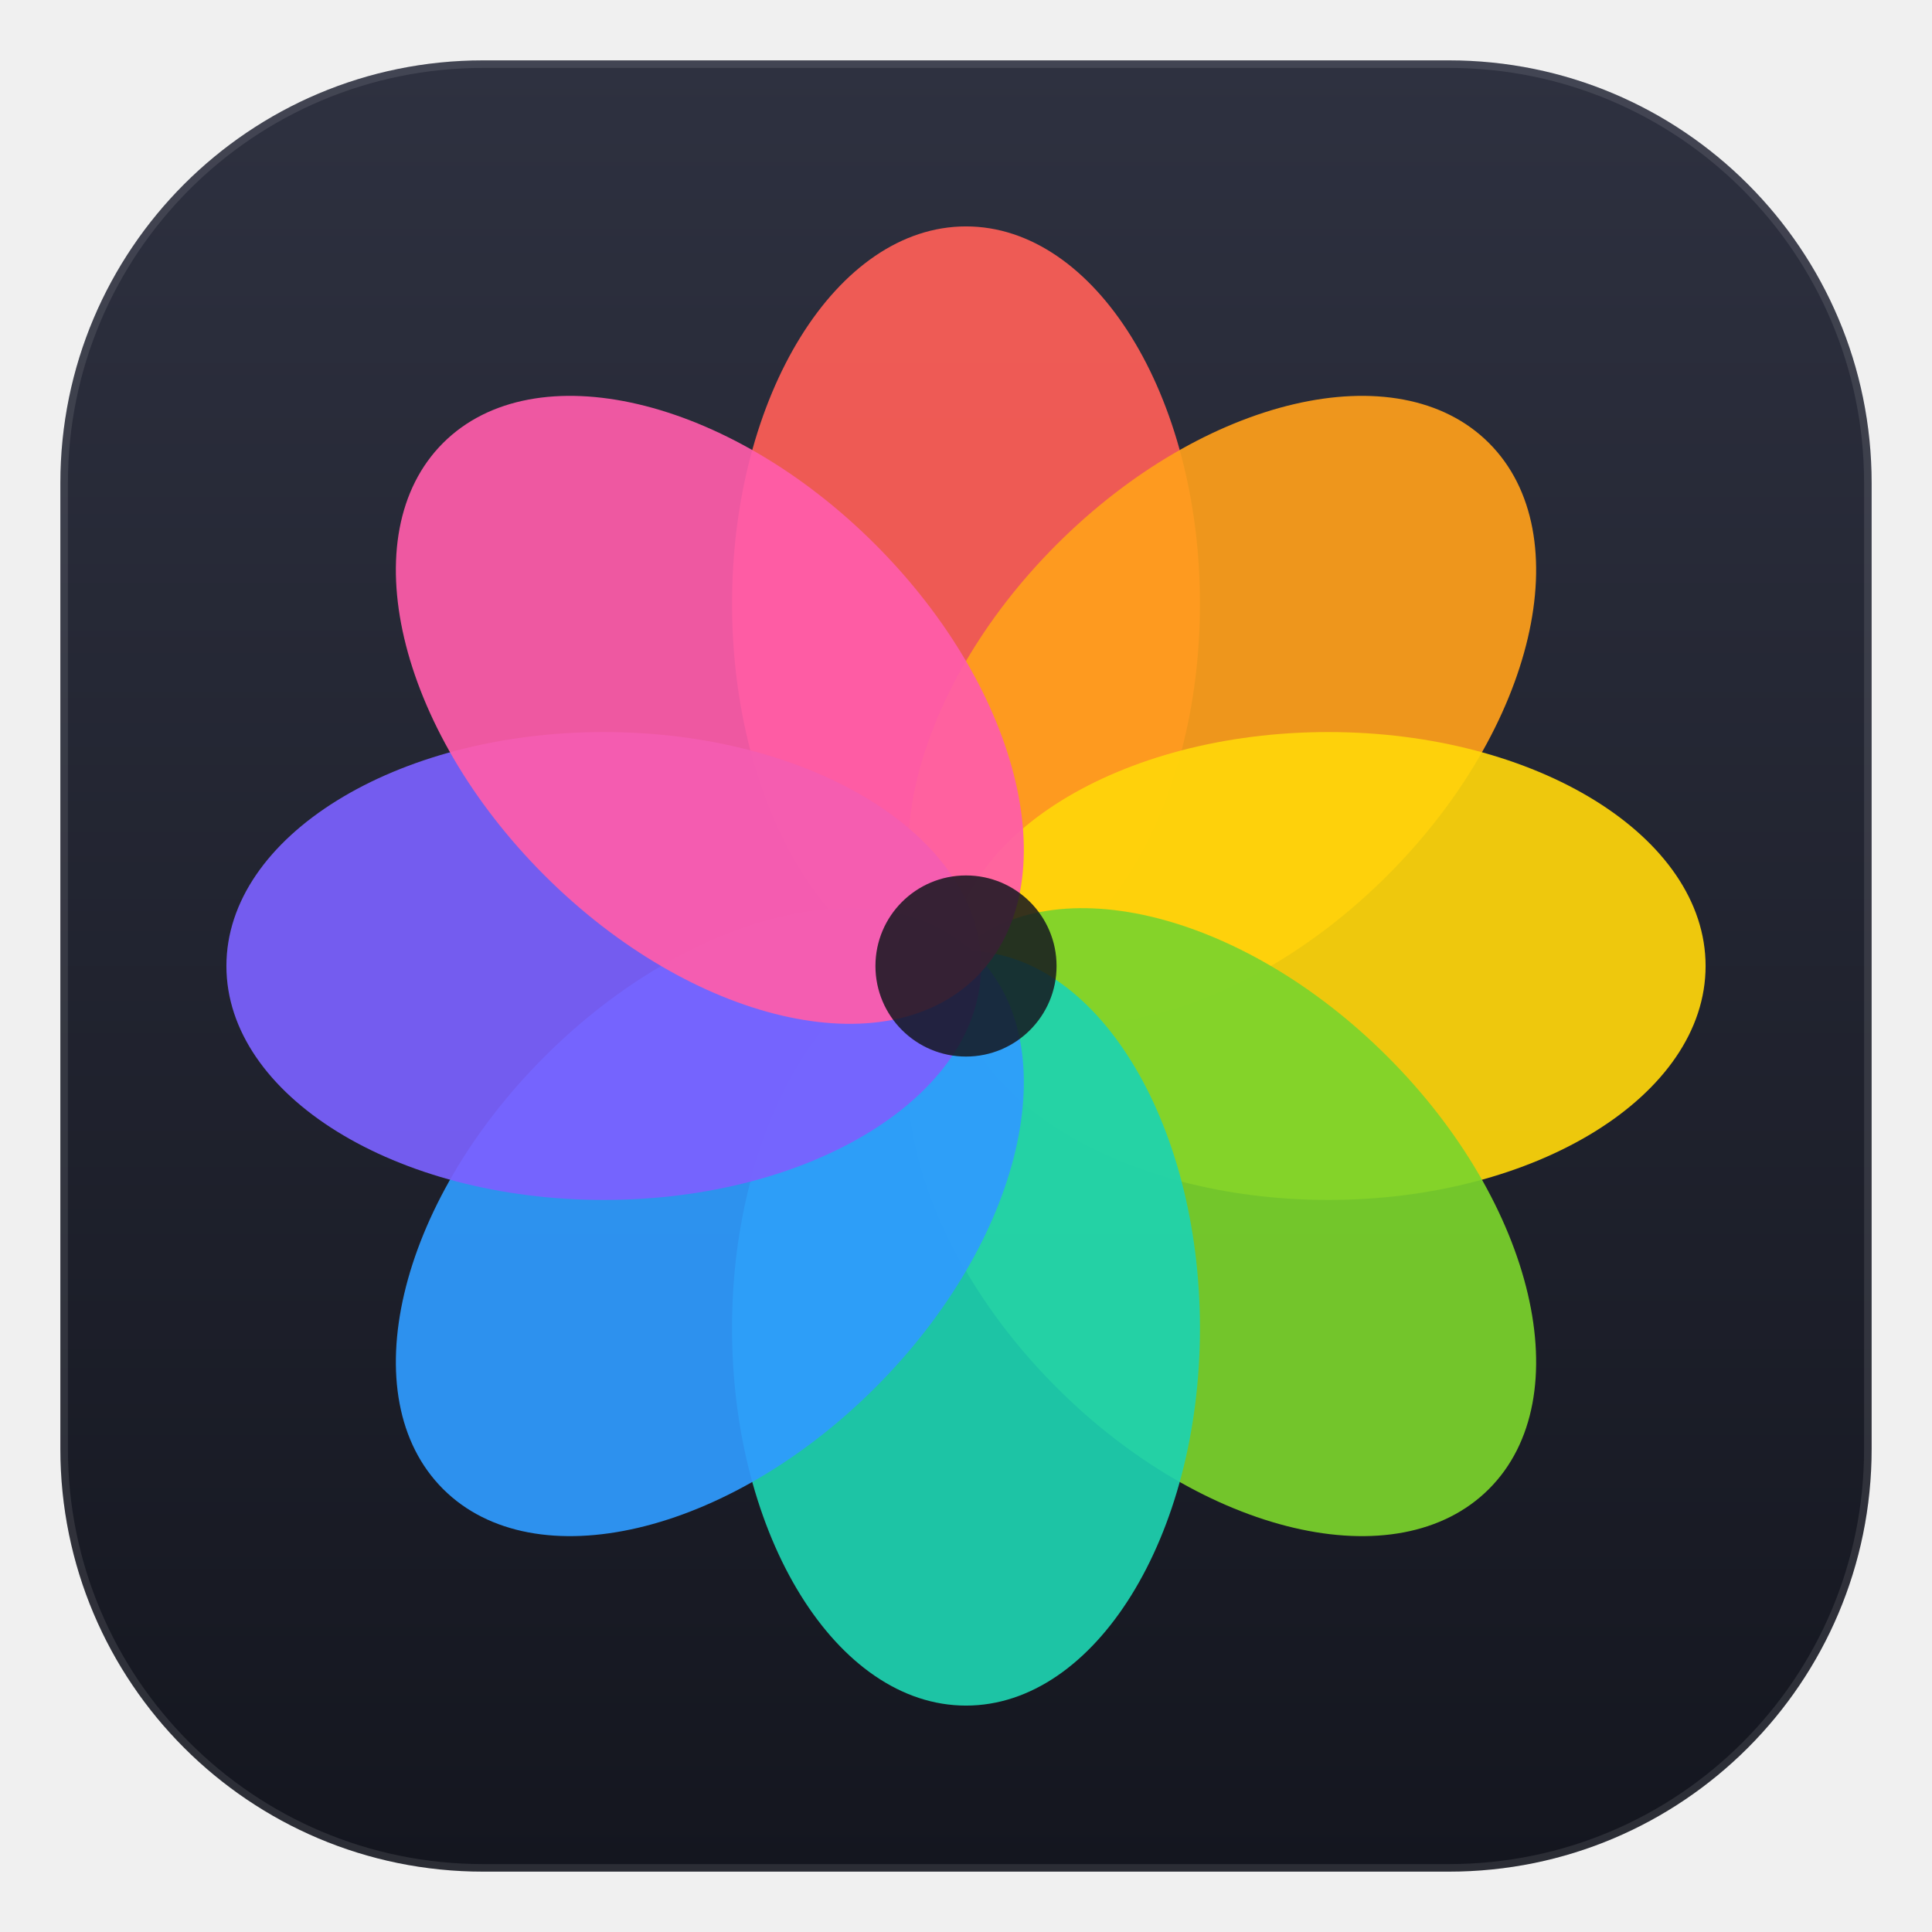
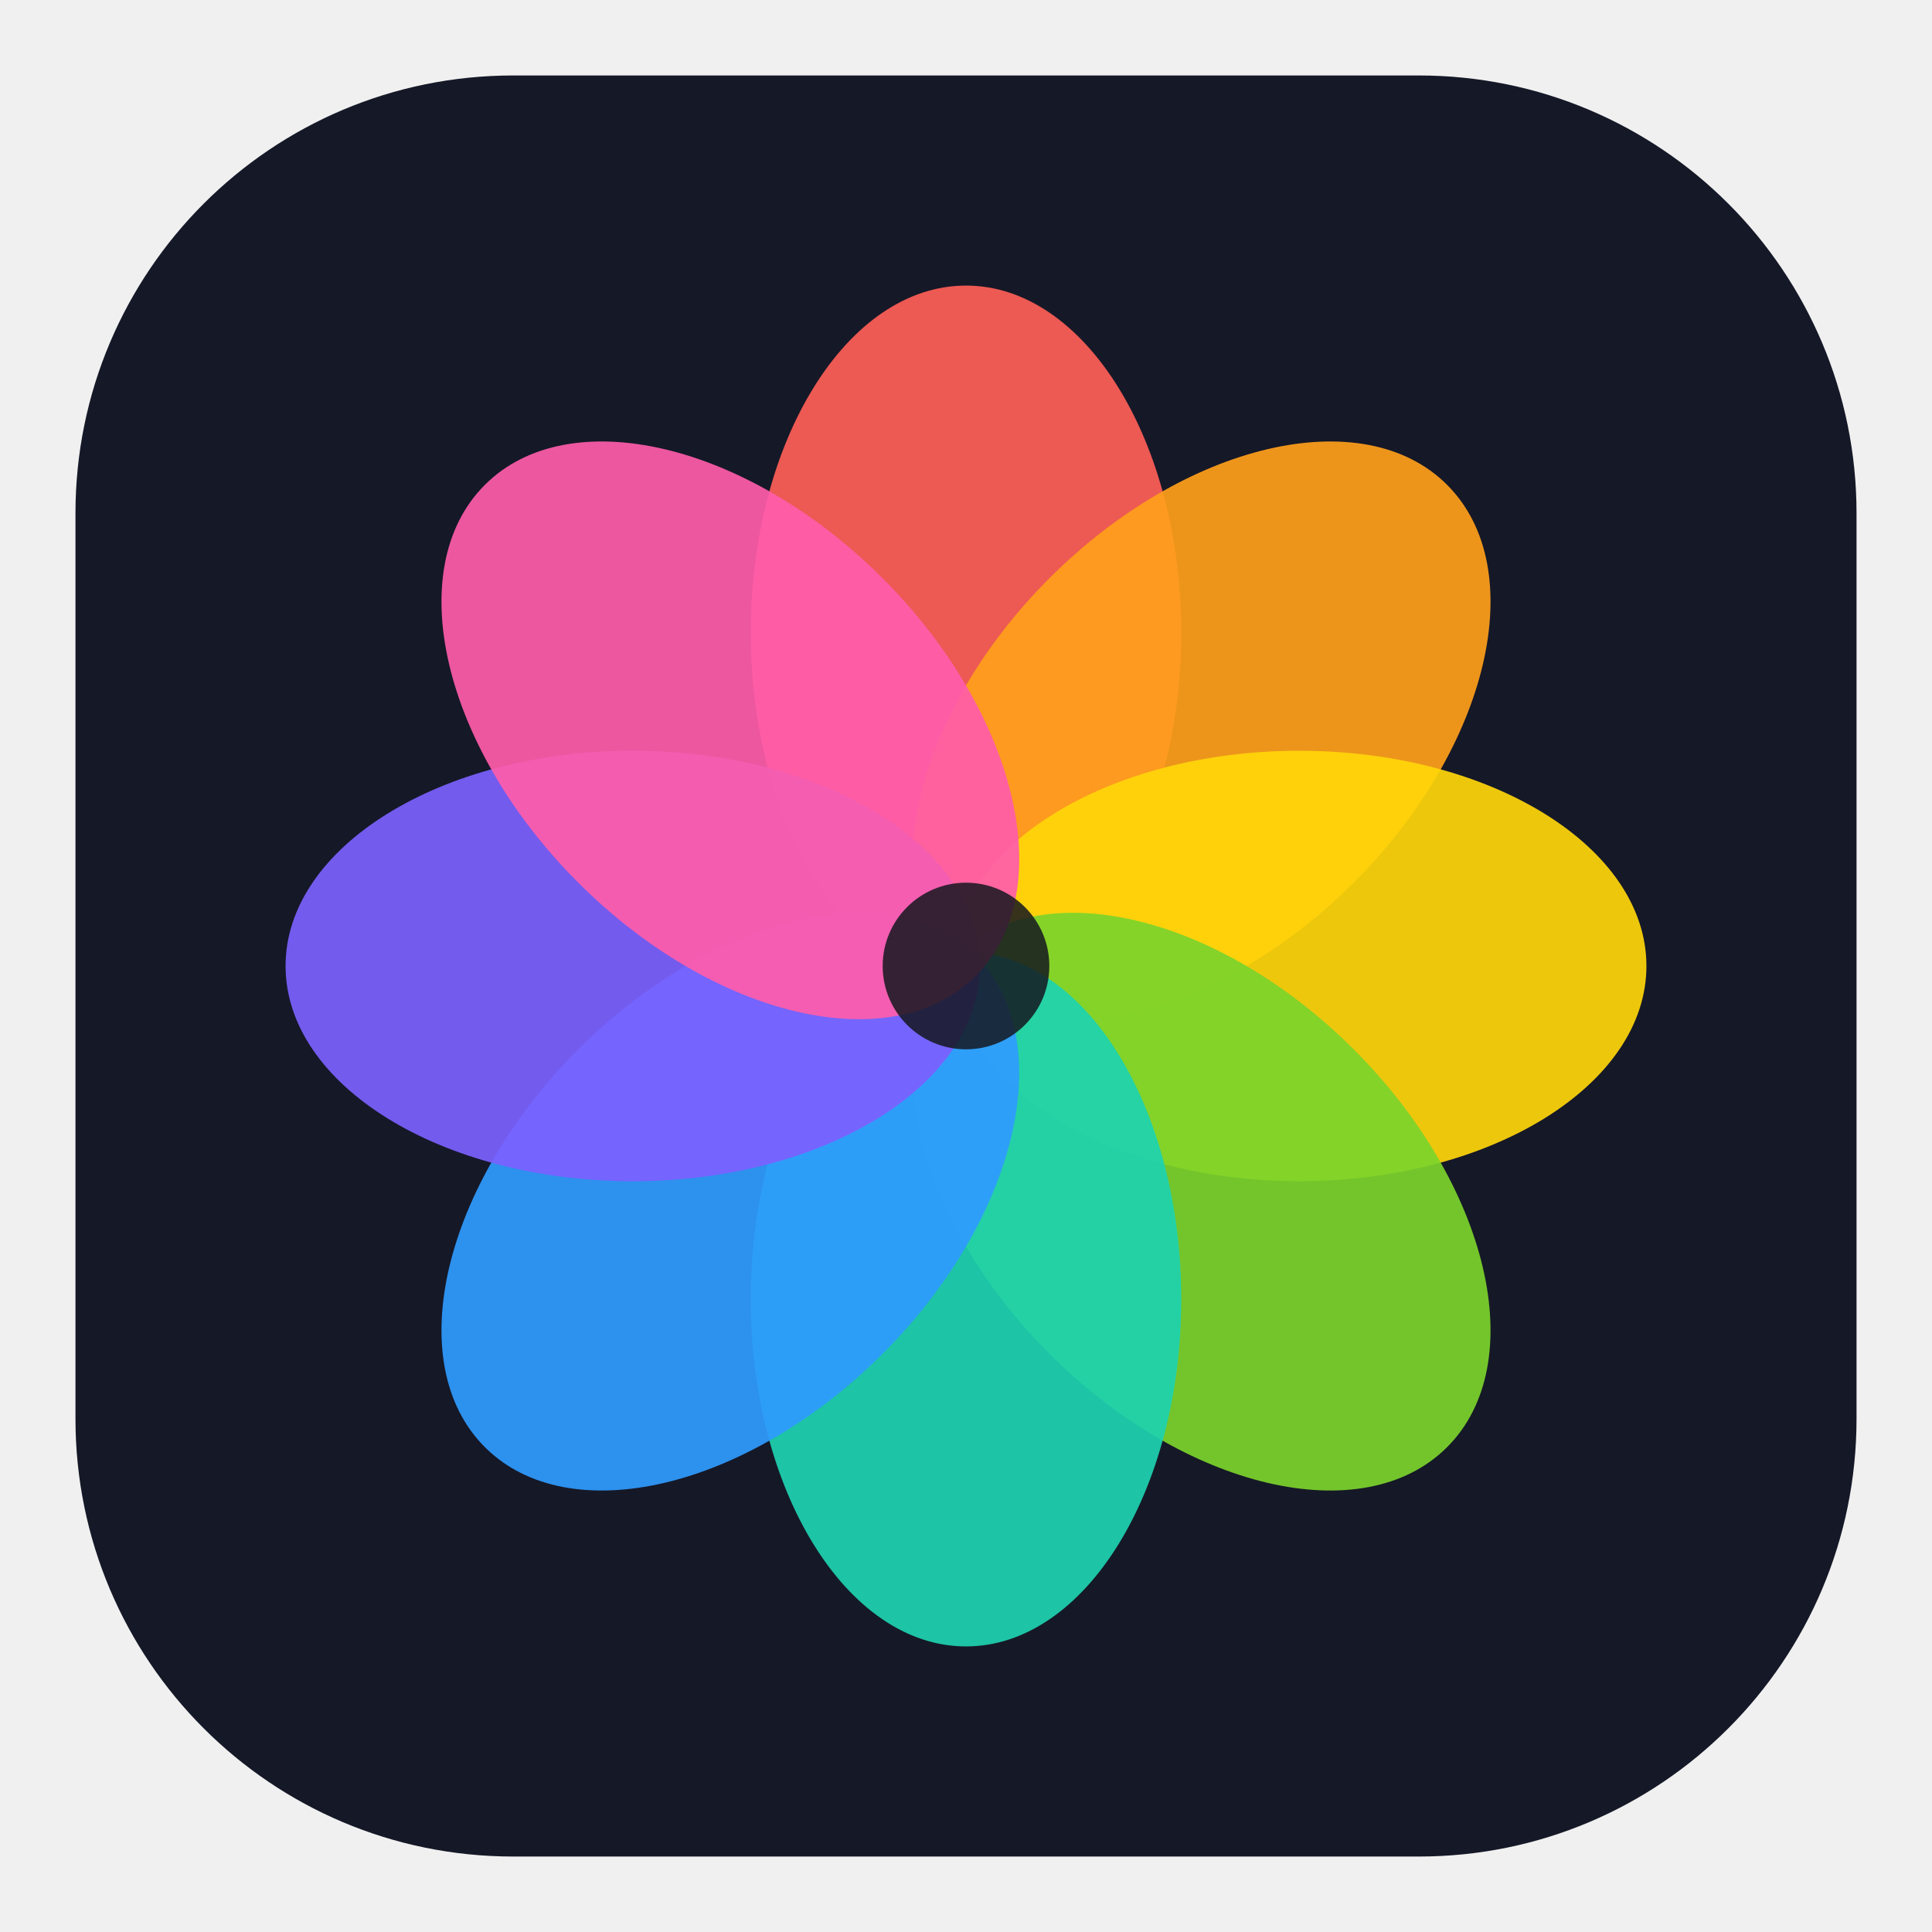
- <svg xmlns="http://www.w3.org/2000/svg" width="256" height="256" viewBox="0 0 256 256">
+ <svg xmlns="http://www.w3.org/2000/svg" viewBox="0 0 256 256" width="256" height="256">
  <defs>
    <linearGradient id="bg" x1="0" y1="0" x2="0" y2="1">
      <stop offset="0" stop-color="#2E3140" />
      <stop offset="1" stop-color="#14161F" />
    </linearGradient>
+     <linearGradient id="rimX" x1="0" y1="0" x2="1" y2="1">
+       <stop offset="0.0" stop-color="#f59e0b" />
+       <stop offset="0.5" stop-color="#ec4899" />
+       <stop offset="1.0" stop-color="#8b5cf6" />
+     </linearGradient>
  </defs>
-   <rect x="8" y="8" width="240" height="240" rx="56" fill="url(#bg)" />
-   <rect x="8.5" y="8.5" width="239" height="239" rx="55.5" fill="none" stroke="#FFFFFF" stroke-opacity="0.10" />
-   <g>
-     <ellipse cx="128" cy="80" rx="31" ry="50" fill="#FF5E57" opacity="0.92" transform="rotate(0 128 128)" />
-     <ellipse cx="128" cy="80" rx="31" ry="50" fill="#FF9F1A" opacity="0.92" transform="rotate(45 128 128)" />
-     <ellipse cx="128" cy="80" rx="31" ry="50" fill="#FFD60A" opacity="0.92" transform="rotate(90 128 128)" />
-     <ellipse cx="128" cy="80" rx="31" ry="50" fill="#7BD42B" opacity="0.92" transform="rotate(135 128 128)" />
-     <ellipse cx="128" cy="80" rx="31" ry="50" fill="#1DD3B0" opacity="0.92" transform="rotate(180 128 128)" />
-     <ellipse cx="128" cy="80" rx="31" ry="50" fill="#2F9BFF" opacity="0.92" transform="rotate(225 128 128)" />
-     <ellipse cx="128" cy="80" rx="31" ry="50" fill="#7B61FF" opacity="0.92" transform="rotate(270 128 128)" />
-     <ellipse cx="128" cy="80" rx="31" ry="50" fill="#FF5CAA" opacity="0.92" transform="rotate(315 128 128)" />
+   <rect x="10" y="10" width="236" height="236" rx="58" fill="#151827" />
+   <g transform="translate(10.24 10.24) scale(0.92)">
+     <g>
+       <ellipse cx="128" cy="80" rx="31" ry="50" fill="#FF5E57" opacity="0.92" transform="rotate(0 128 128)" />
+       <ellipse cx="128" cy="80" rx="31" ry="50" fill="#FF9F1A" opacity="0.92" transform="rotate(45 128 128)" />
+       <ellipse cx="128" cy="80" rx="31" ry="50" fill="#FFD60A" opacity="0.92" transform="rotate(90 128 128)" />
+       <ellipse cx="128" cy="80" rx="31" ry="50" fill="#7BD42B" opacity="0.92" transform="rotate(135 128 128)" />
+       <ellipse cx="128" cy="80" rx="31" ry="50" fill="#1DD3B0" opacity="0.92" transform="rotate(180 128 128)" />
+       <ellipse cx="128" cy="80" rx="31" ry="50" fill="#2F9BFF" opacity="0.92" transform="rotate(225 128 128)" />
+       <ellipse cx="128" cy="80" rx="31" ry="50" fill="#7B61FF" opacity="0.92" transform="rotate(270 128 128)" />
+       <ellipse cx="128" cy="80" rx="31" ry="50" fill="#FF5CAA" opacity="0.92" transform="rotate(315 128 128)" />
+     </g>
+     <circle cx="128" cy="128" r="12" fill="#14161F" opacity="0.85" />
  </g>
-   <circle cx="128" cy="128" r="12" fill="#14161F" opacity="0.85" />
</svg>
